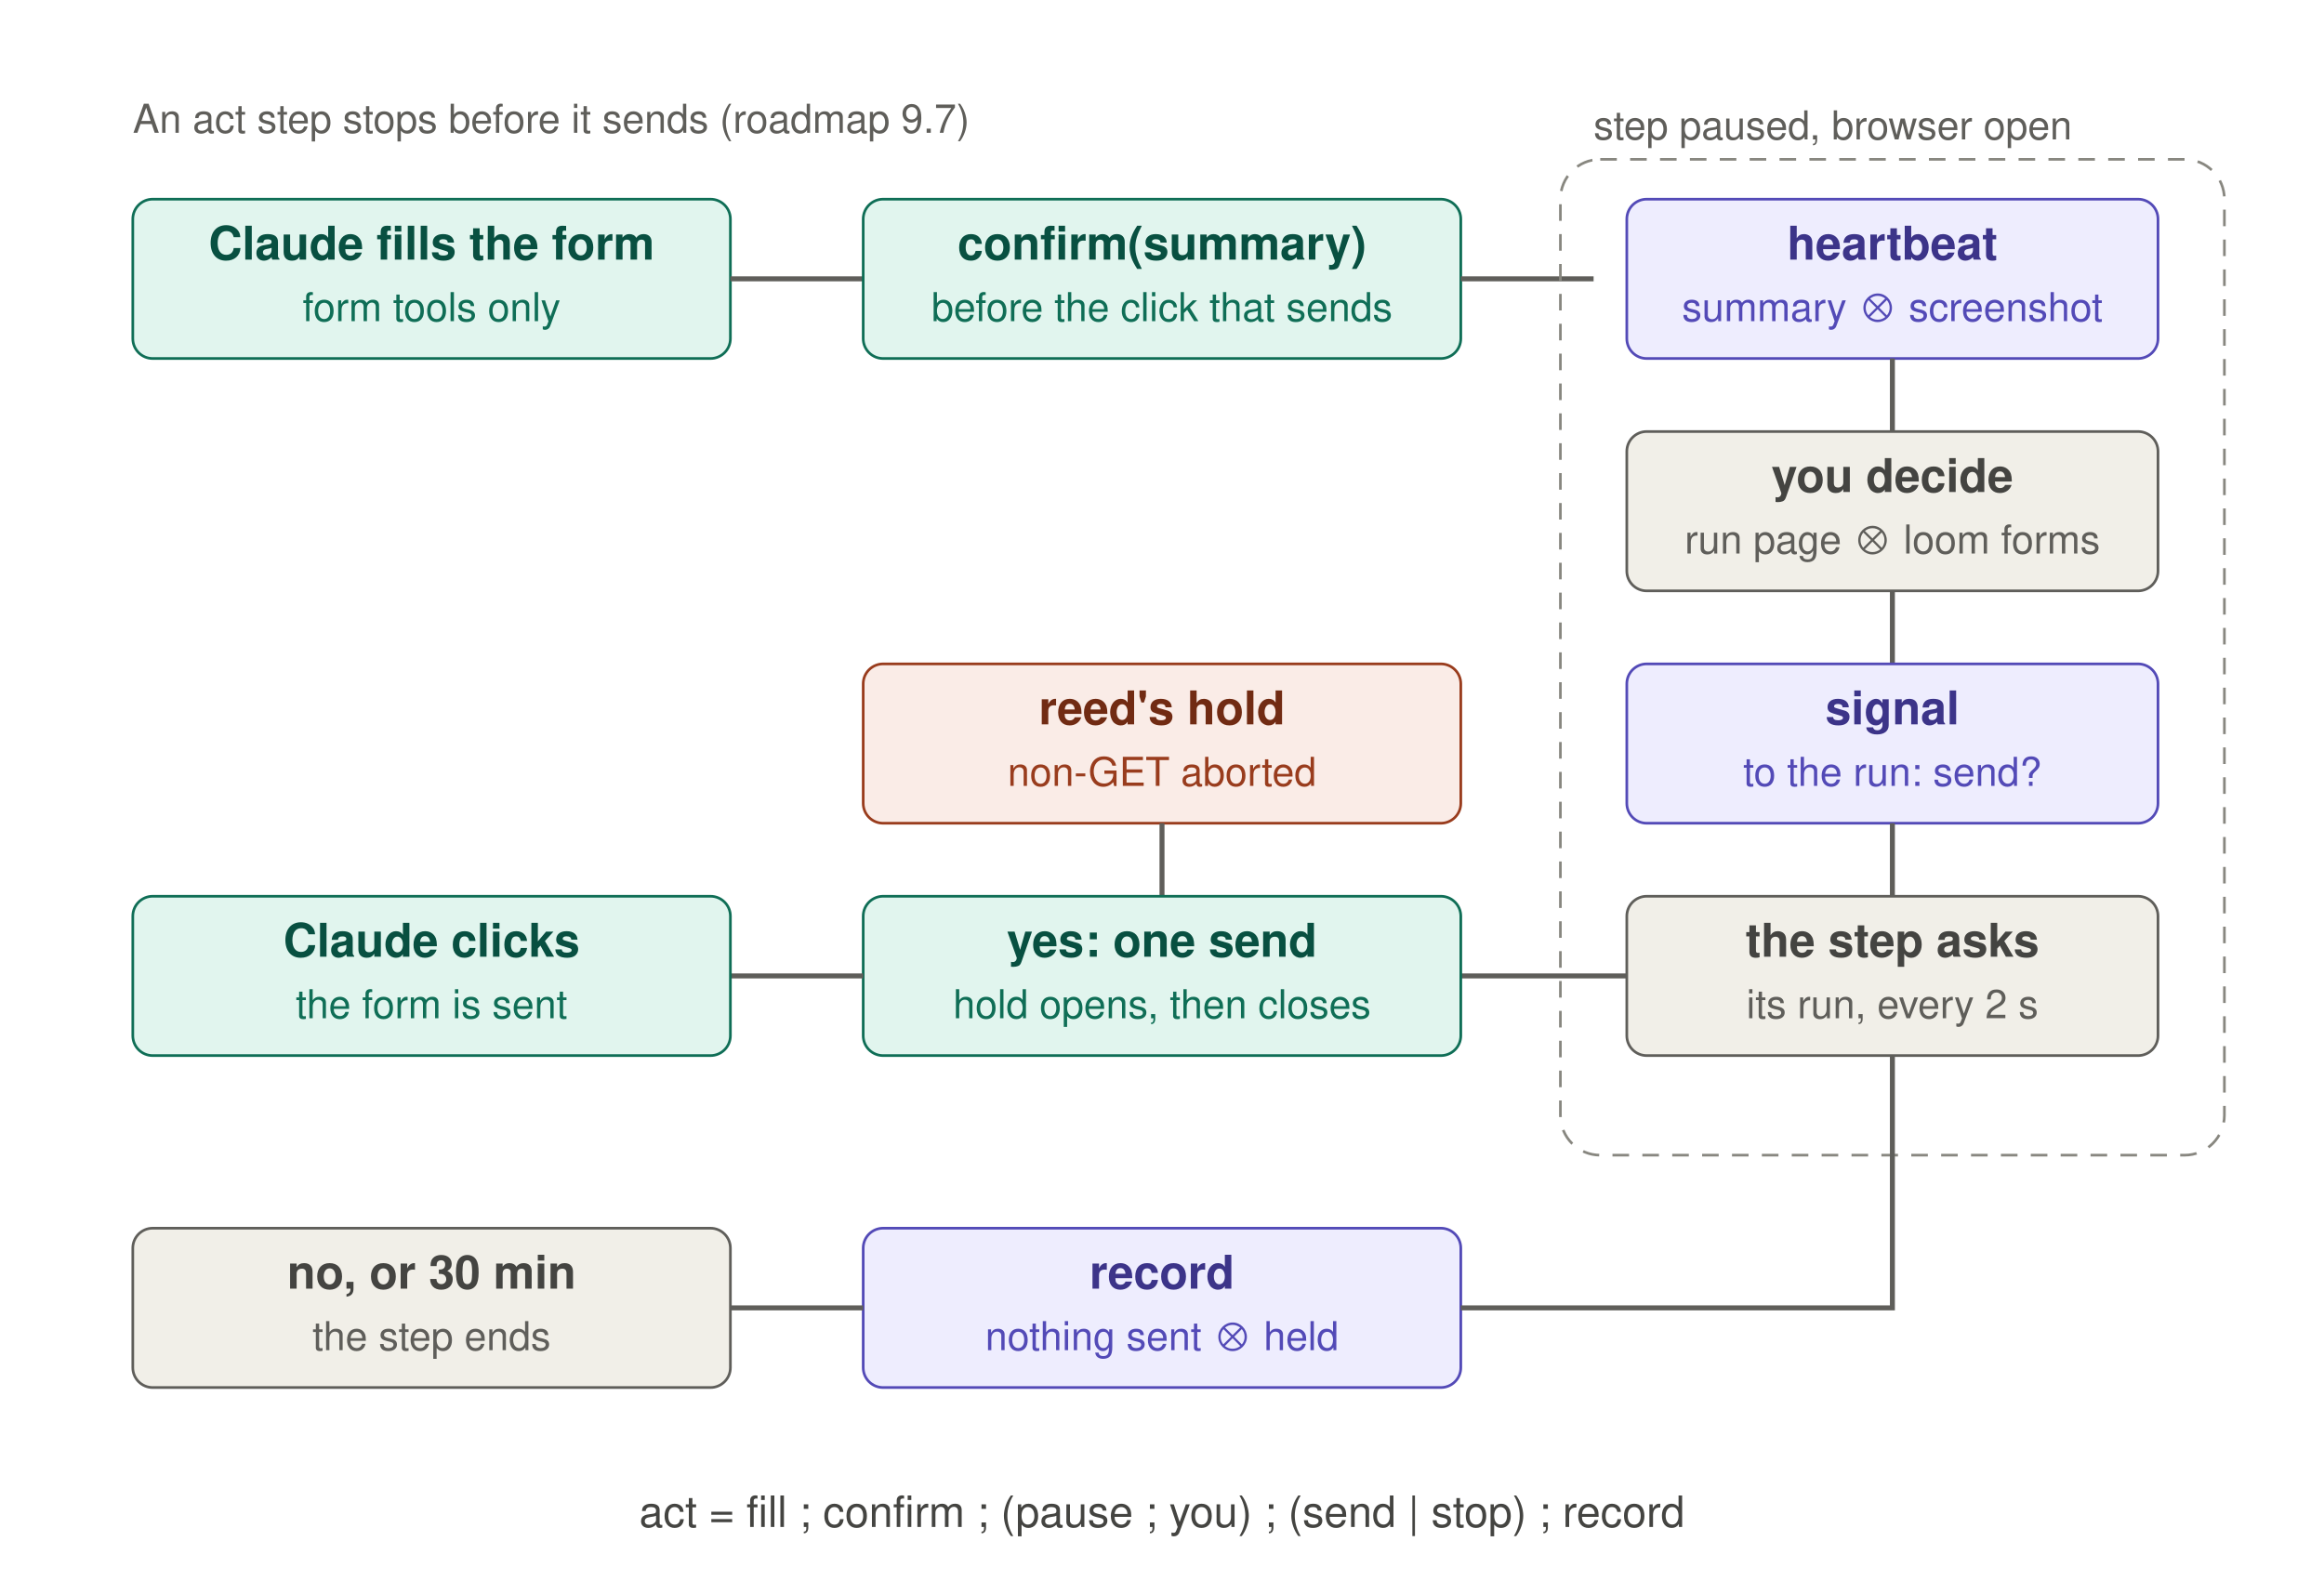
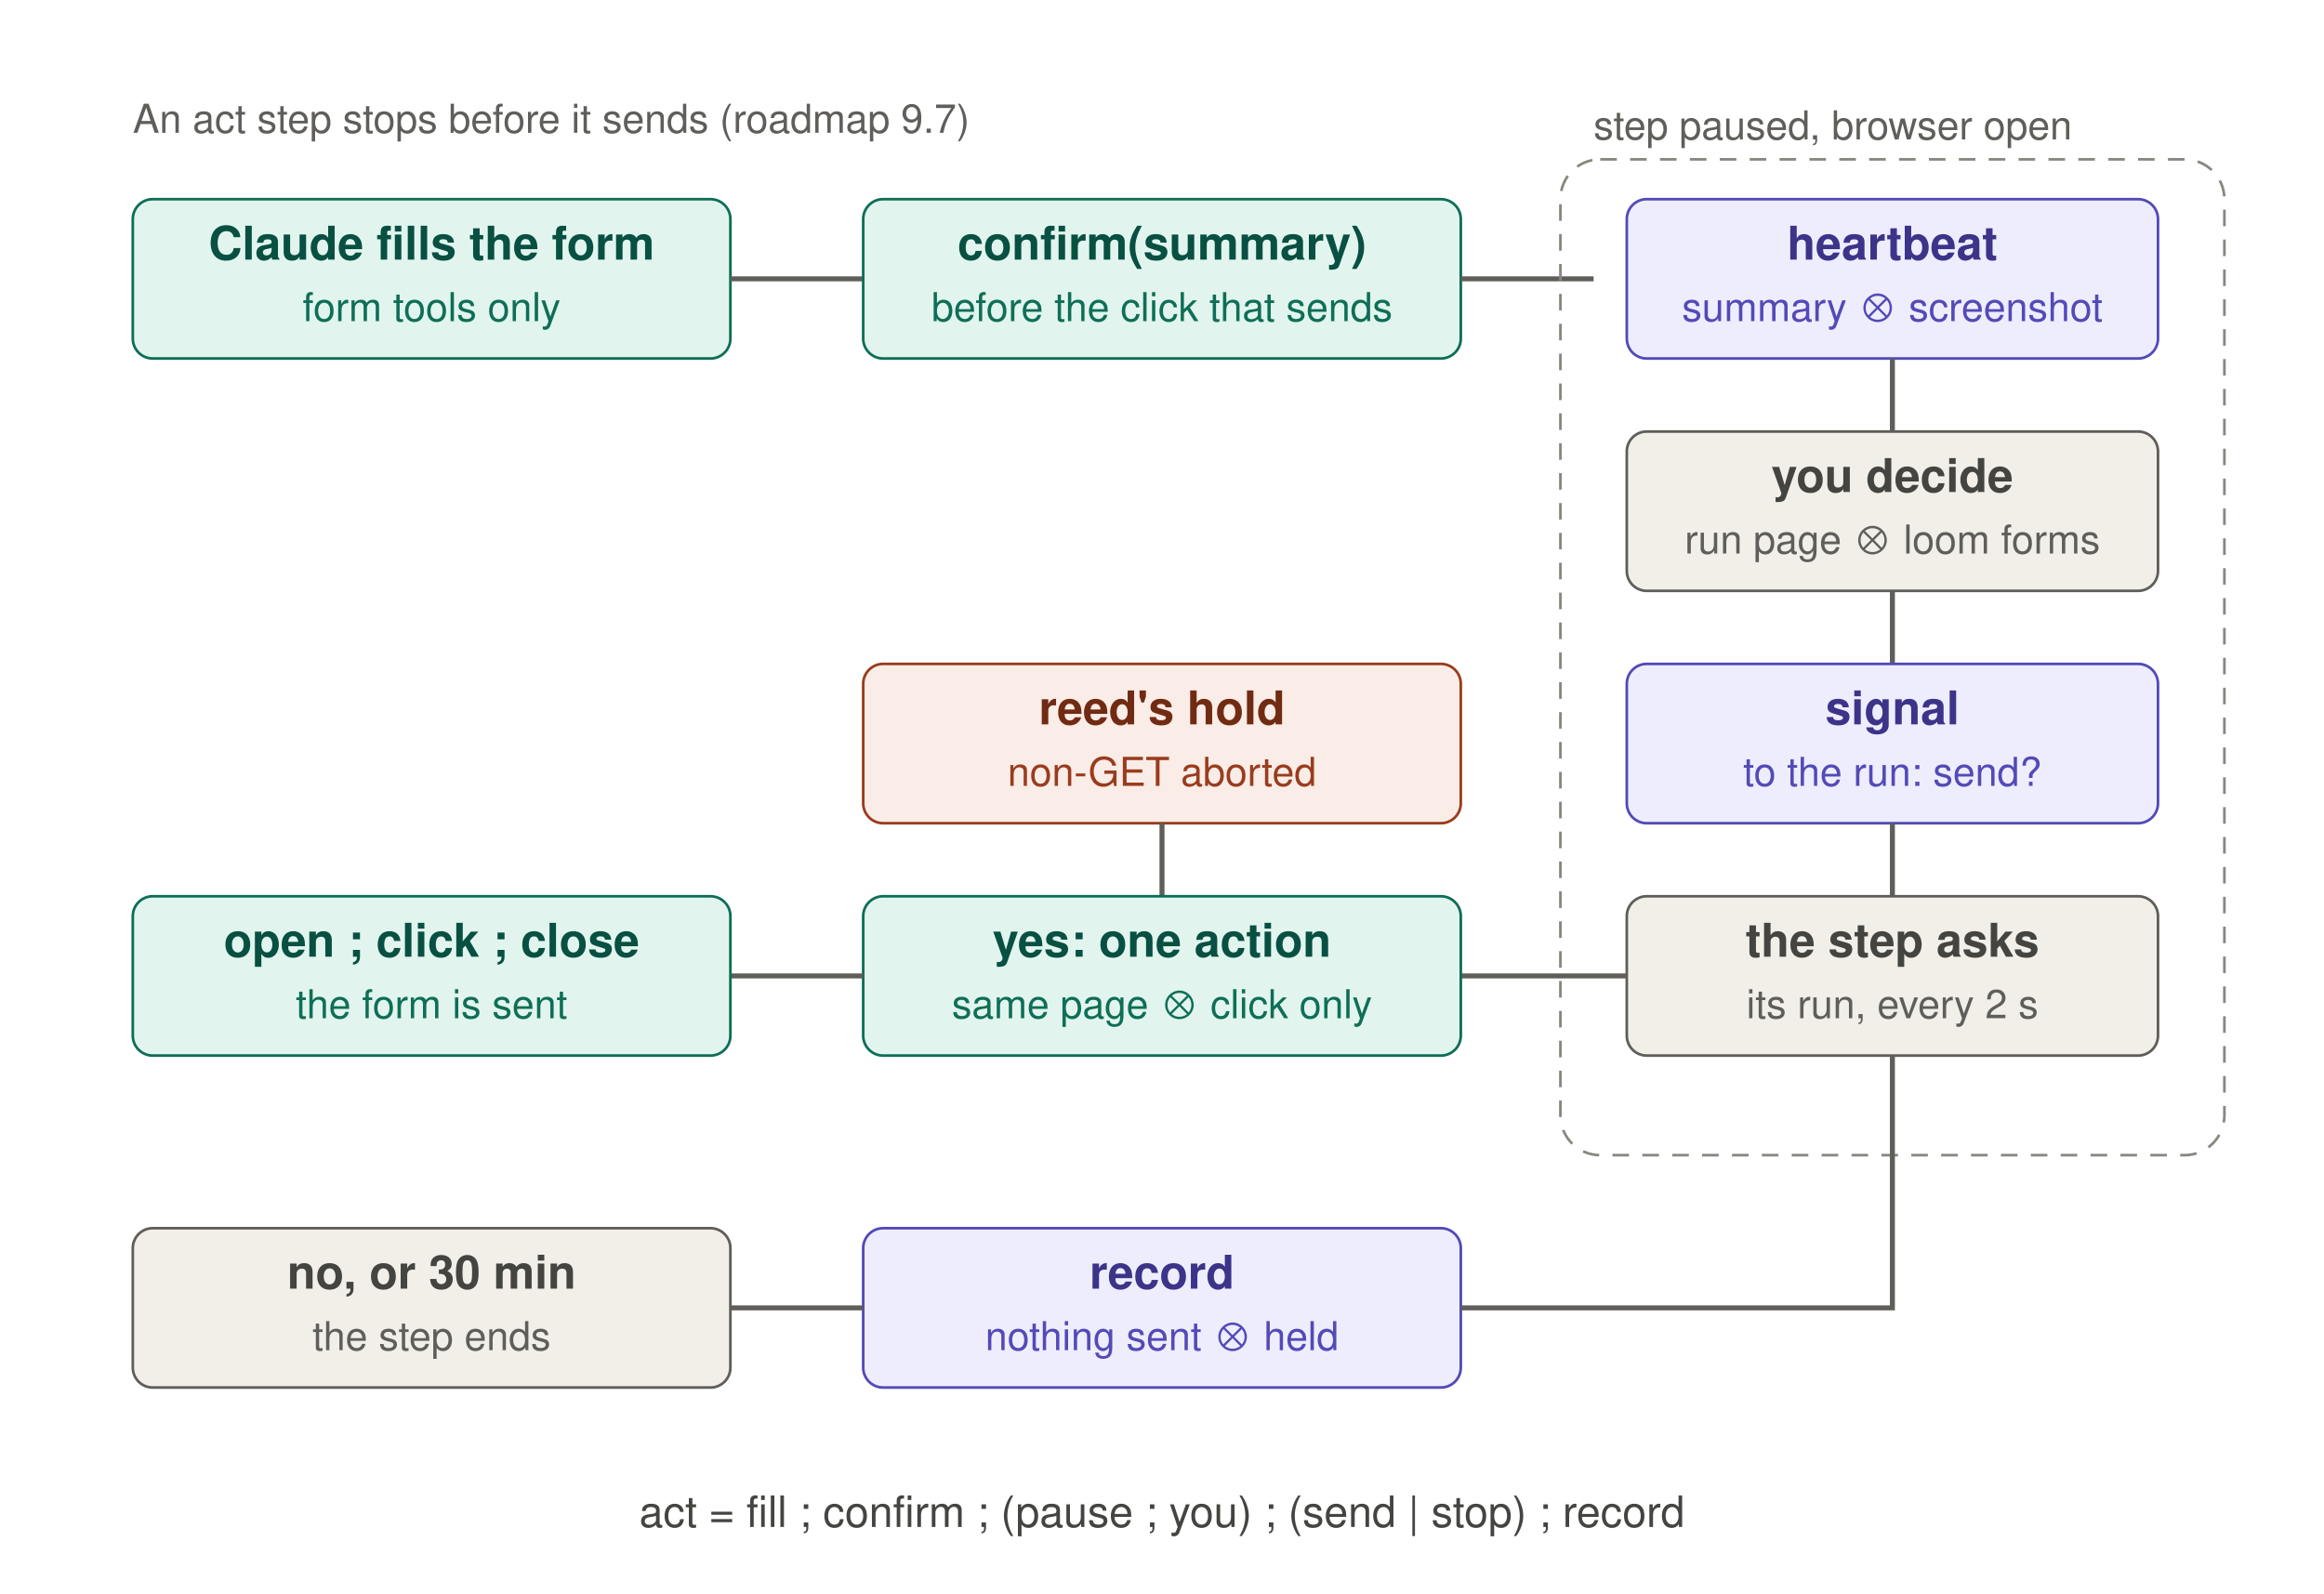
<svg xmlns="http://www.w3.org/2000/svg" width="700" height="480" viewBox="0 0 700 480" role="img">
  <style>
text{font-family:-apple-system,BlinkMacSystemFont,"Segoe UI",Helvetica,Arial,sans-serif}
.w{stroke:#5F5E5A;stroke-width:1.5;fill:none}.dot{fill:#5F5E5A}
.d{stroke:#888780;stroke-width:0.8;fill:none;stroke-dasharray:5 4}
.l{font-size:12px;fill:#5F5E5A}.f{font-size:13px;fill:#444441}
.t1{font-size:14px;font-weight:600}.t2{font-size:12px}
.p rect{fill:#EEEDFE;stroke:#534AB7}.p .t1{fill:#3C3489}.p .t2{fill:#534AB7}
.g rect{fill:#E1F5EE;stroke:#0F6E56}.g .t1{fill:#085041}.g .t2{fill:#0F6E56}
.c rect{fill:#FAECE7;stroke:#993C1D}.c .t1{fill:#712B13}.c .t2{fill:#993C1D}
.n rect{fill:#F1EFE8;stroke:#5F5E5A}.n .t1{fill:#444441}.n .t2{fill:#5F5E5A}
@media (prefers-color-scheme:dark){
.w{stroke:#B4B2A9}.dot{fill:#B4B2A9}.d{stroke:#888780}.l{fill:#B4B2A9}.f{fill:#D3D1C7}
.p rect{fill:#3C3489;stroke:#AFA9EC}.p .t1{fill:#EEEDFE}.p .t2{fill:#CECBF6}
.g rect{fill:#085041;stroke:#5DCAA5}.g .t1{fill:#E1F5EE}.g .t2{fill:#9FE1CB}
.c rect{fill:#712B13;stroke:#F0997B}.c .t1{fill:#FAECE7}.c .t2{fill:#F5C4B3}
.n rect{fill:#444441;stroke:#B4B2A9}.n .t1{fill:#F1EFE8}.n .t2{fill:#D3D1C7}}
</style>
  <defs>
    <marker id="a" viewBox="0 0 10 10" refX="8" refY="5" markerWidth="6" markerHeight="6" orient="auto-start-reverse">
      <path d="M2 1L8 5L2 9" fill="none" stroke="#888780" stroke-width="1.5" stroke-linecap="round" stroke-linejoin="round" />
    </marker>
  </defs>
  <text class="l" x="40" y="40" text-anchor="start">An act step stops before it sends (roadmap 9.7)</text>
  <g class="g">
    <rect x="40" y="60" width="180" height="48" rx="6" stroke-width="0.8" />
    <text class="t1" x="130.0" y="75" text-anchor="middle" dominant-baseline="central">Claude fills the form</text>
    <text class="t2" x="130.0" y="94" text-anchor="middle" dominant-baseline="central">form tools only</text>
  </g>
  <path class="w" d="M220 84 L260 84" />
  <g class="g">
    <rect x="260" y="60" width="180" height="48" rx="6" stroke-width="0.8" />
    <text class="t1" x="350.0" y="75" text-anchor="middle" dominant-baseline="central">confirm(summary)</text>
    <text class="t2" x="350.0" y="94" text-anchor="middle" dominant-baseline="central">before the click that sends</text>
  </g>
  <path class="w" d="M440 84 L480 84" />
  <rect class="d" x="470" y="48" width="200" height="300" rx="12" />
  <text class="l" x="480" y="42" text-anchor="start">step paused, browser open</text>
  <g class="p">
    <rect x="490" y="60" width="160" height="48" rx="6" stroke-width="0.8" />
    <text class="t1" x="570.0" y="75" text-anchor="middle" dominant-baseline="central">heartbeat</text>
    <text class="t2" x="570.0" y="94" text-anchor="middle" dominant-baseline="central">summary ⊗ screenshot</text>
  </g>
  <path class="w" d="M570 108 L570 130" />
  <g class="n">
    <rect x="490" y="130" width="160" height="48" rx="6" stroke-width="0.8" />
    <text class="t1" x="570.0" y="145" text-anchor="middle" dominant-baseline="central">you decide</text>
    <text class="t2" x="570.0" y="164" text-anchor="middle" dominant-baseline="central">run page ⊗ loom forms</text>
  </g>
  <path class="w" d="M570 178 L570 200" />
  <g class="p">
    <rect x="490" y="200" width="160" height="48" rx="6" stroke-width="0.8" />
    <text class="t1" x="570.0" y="215" text-anchor="middle" dominant-baseline="central">signal</text>
    <text class="t2" x="570.0" y="234" text-anchor="middle" dominant-baseline="central">to the run: send?</text>
  </g>
  <path class="w" d="M570 248 L570 270" />
  <g class="n">
    <rect x="490" y="270" width="160" height="48" rx="6" stroke-width="0.8" />
    <text class="t1" x="570.0" y="285" text-anchor="middle" dominant-baseline="central">the step asks</text>
    <text class="t2" x="570.0" y="304" text-anchor="middle" dominant-baseline="central">its run, every 2 s</text>
  </g>
  <path class="w" d="M490 294 L440 294" />
  <g class="c">
    <rect x="260" y="200" width="180" height="48" rx="6" stroke-width="0.8" />
    <text class="t1" x="350.0" y="215" text-anchor="middle" dominant-baseline="central">reed's hold</text>
    <text class="t2" x="350.0" y="234" text-anchor="middle" dominant-baseline="central">non-GET aborted</text>
  </g>
  <path class="w" d="M350 248 L350 270" />
  <g class="g">
    <rect x="260" y="270" width="180" height="48" rx="6" stroke-width="0.8" />
-     <text class="t1" x="350.0" y="285" text-anchor="middle" dominant-baseline="central">yes: one send</text>
-     <text class="t2" x="350.0" y="304" text-anchor="middle" dominant-baseline="central">hold opens, then closes</text>
+     <text class="t1" x="350.0" y="285" text-anchor="middle" dominant-baseline="central">yes: one action</text>
+     <text class="t2" x="350.0" y="304" text-anchor="middle" dominant-baseline="central">same page ⊗ click only</text>
  </g>
  <path class="w" d="M260 294 L220 294" />
  <g class="g">
    <rect x="40" y="270" width="180" height="48" rx="6" stroke-width="0.8" />
-     <text class="t1" x="130.0" y="285" text-anchor="middle" dominant-baseline="central">Claude clicks</text>
+     <text class="t1" x="130.0" y="285" text-anchor="middle" dominant-baseline="central">open ; click ; close</text>
    <text class="t2" x="130.0" y="304" text-anchor="middle" dominant-baseline="central">the form is sent</text>
  </g>
  <g class="n">
    <rect x="40" y="370" width="180" height="48" rx="6" stroke-width="0.8" />
    <text class="t1" x="130.0" y="385" text-anchor="middle" dominant-baseline="central">no, or 30 min</text>
    <text class="t2" x="130.0" y="404" text-anchor="middle" dominant-baseline="central">the step ends</text>
  </g>
  <g class="p">
    <rect x="260" y="370" width="180" height="48" rx="6" stroke-width="0.8" />
    <text class="t1" x="350.0" y="385" text-anchor="middle" dominant-baseline="central">record</text>
    <text class="t2" x="350.0" y="404" text-anchor="middle" dominant-baseline="central">nothing sent ⊗ held</text>
  </g>
  <path class="w" d="M220 394 L260 394" />
  <path class="w" d="M570 318 L570 394 L440 394" />
  <text class="f" x="350" y="460" text-anchor="middle">act = fill ; confirm ; (pause ; you) ; (send | stop) ; record</text>
</svg>
